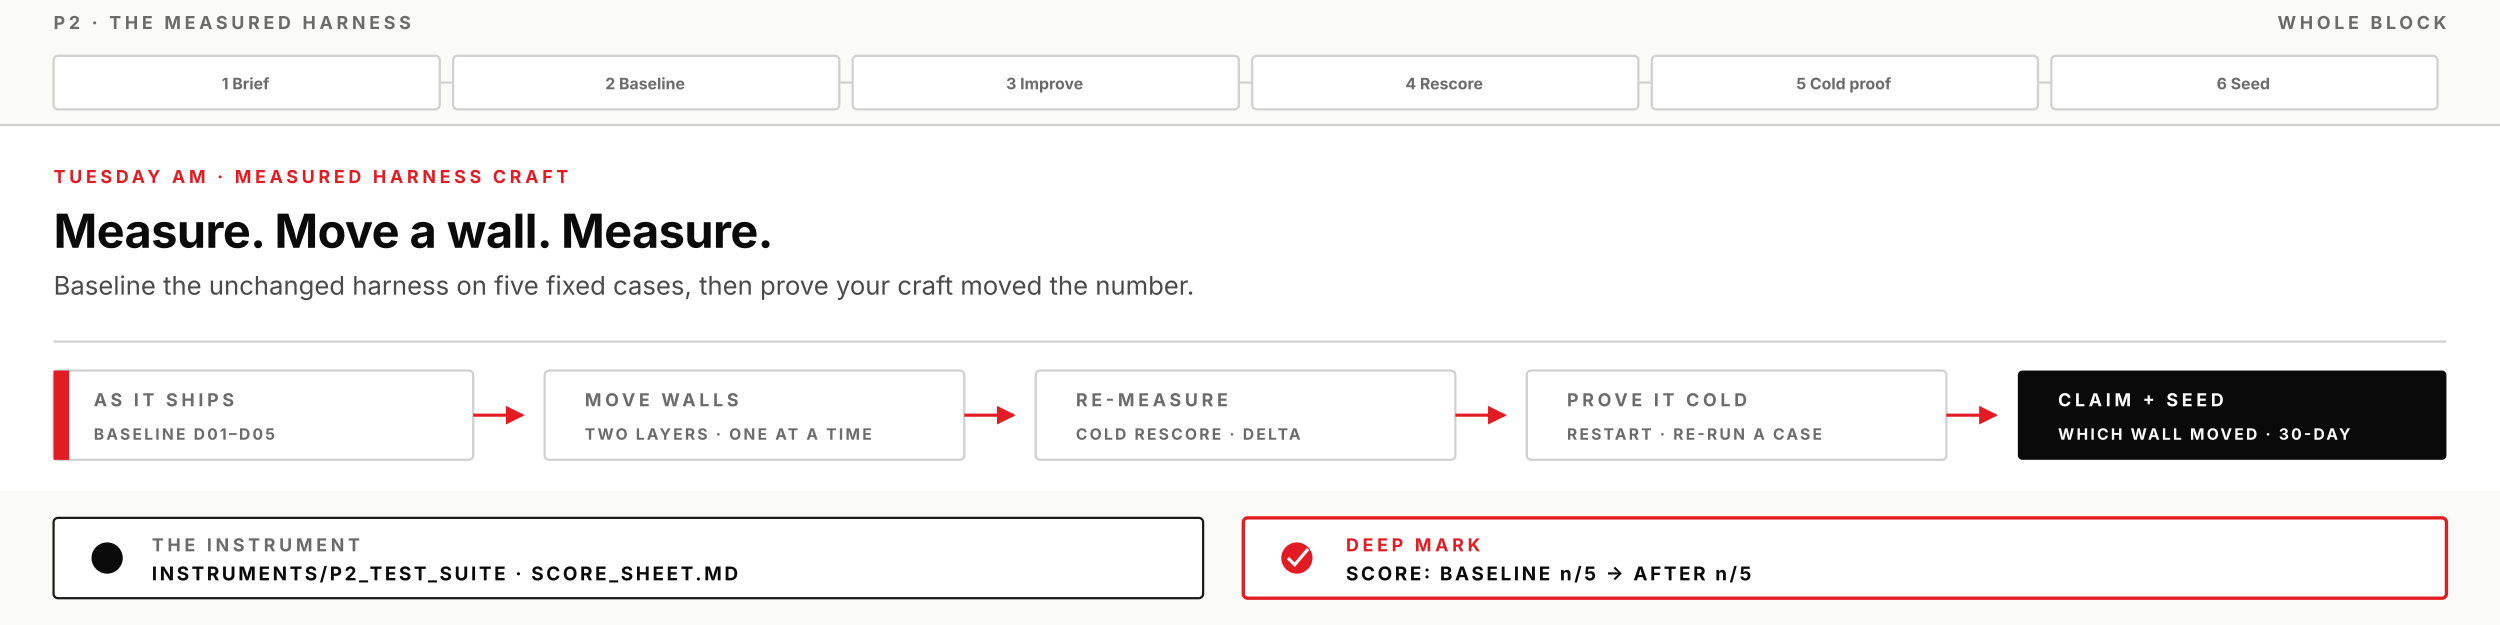
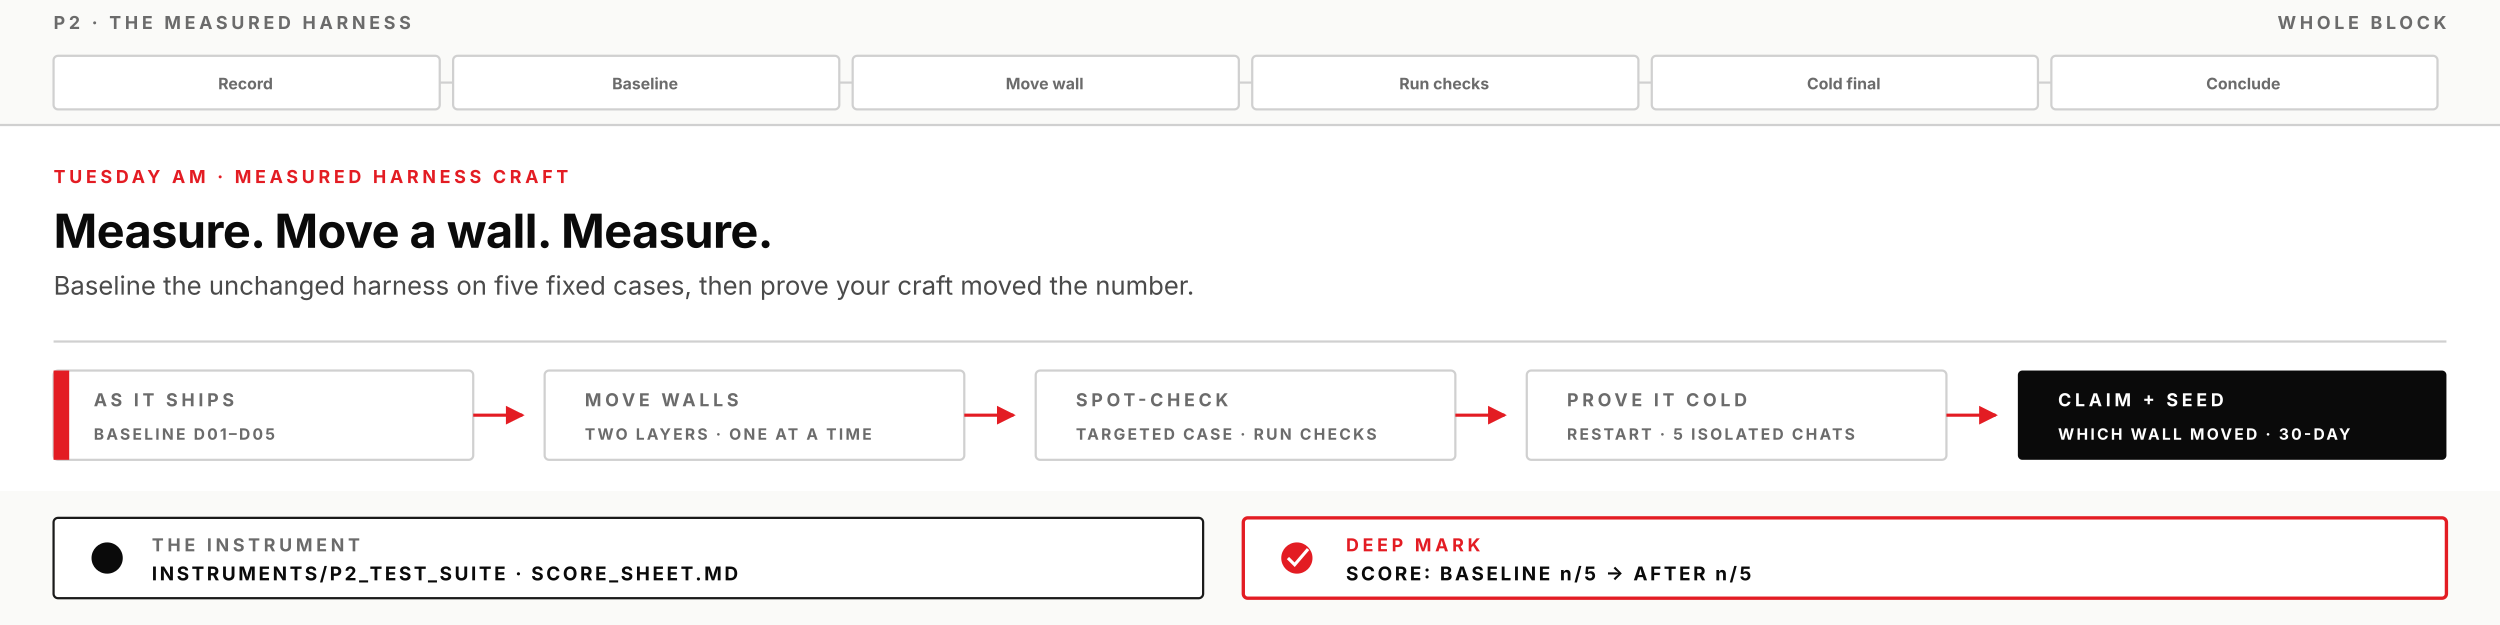
<svg xmlns="http://www.w3.org/2000/svg" viewBox="0 0 1120 280" role="img" aria-labelledby="title-p2-overview">
  <defs>
    <marker id="arrow" viewBox="0 0 8 8" refX="7" refY="4" markerWidth="6" markerHeight="6" orient="auto-start-reverse">
      <path d="M0 0 8 4 0 8Z" fill="#0A0A0A" />
    </marker>
    <marker id="arrow-red" viewBox="0 0 8 8" refX="7" refY="4" markerWidth="6" markerHeight="6" orient="auto-start-reverse">
      <path d="M0 0 8 4 0 8Z" fill="#E31C23" />
    </marker>
    <style>
      text { font-family: system-ui, "Inter", "Helvetica Neue", Arial, sans-serif; fill: #0A0A0A; }
      .micro { font-size: 8px; font-weight: 650; letter-spacing: 1.65px; }
      .tiny { font-size: 7px; font-weight: 650; letter-spacing: 1px; }
      .railtext { font-size: 7.1px; font-weight: 650; }
      .title { font-size: 21px; font-weight: 680; letter-spacing: -0.25px; }
      .purpose { font-size: 11.5px; font-weight: 430; fill: #4A4A4A; }
      .caption { font-size: 8.5px; font-weight: 650; letter-spacing: 1.15px; }
      .body { font-size: 9.5px; font-weight: 520; }
      .muted { fill: #6B6B6B; }
      .white { fill: #FFFFFF; }
      .red { fill: #E31C23; }
      .gold { fill: #A58650; }
      .line { fill: none; stroke: #0A0A0A; stroke-width: 1.35; vector-effect: non-scaling-stroke; }
      .hair { fill: none; stroke: #D0D0D0; stroke-width: 1; vector-effect: non-scaling-stroke; }
      .redline { fill: none; stroke: #E31C23; stroke-width: 1.4; vector-effect: non-scaling-stroke; }
      .goldline { fill: none; stroke: #A58650; stroke-width: 1.35; vector-effect: non-scaling-stroke; }
      .dash { stroke-dasharray: 5 4; }
    </style>
  </defs>
  <rect width="1120" height="280" fill="#FFFFFF" />
  <rect x="0" y="0" width="1120" height="56" fill="#FAFAF8" />
  <text x="24" y="13" class="micro muted">P2 · THE MEASURED HARNESS</text>
  <text x="1096" y="13" class="micro muted" text-anchor="end">WHOLE BLOCK</text>
  <path d="M53 37H1005" class="hair" />
  <rect x="24" y="25" width="173" height="24" rx="2" fill="#FFFFFF" stroke="#D0D0D0" stroke-width="1" />
-   <text x="110" y="40" class="railtext muted" text-anchor="middle">1 Brief</text>
+   <text x="110" y="40" class="railtext muted" text-anchor="middle">Record</text>
  <rect x="203" y="25" width="173" height="24" rx="2" fill="#FFFFFF" stroke="#D0D0D0" stroke-width="1" />
-   <text x="289" y="40" class="railtext muted" text-anchor="middle">2 Baseline</text>
+   <text x="289" y="40" class="railtext muted" text-anchor="middle">Baseline</text>
  <rect x="382" y="25" width="173" height="24" rx="2" fill="#FFFFFF" stroke="#D0D0D0" stroke-width="1" />
-   <text x="468" y="40" class="railtext muted" text-anchor="middle">3 Improve</text>
+   <text x="468" y="40" class="railtext muted" text-anchor="middle">Move wall</text>
  <rect x="561" y="25" width="173" height="24" rx="2" fill="#FFFFFF" stroke="#D0D0D0" stroke-width="1" />
-   <text x="647" y="40" class="railtext muted" text-anchor="middle">4 Rescore</text>
+   <text x="647" y="40" class="railtext muted" text-anchor="middle">Run checks</text>
  <rect x="740" y="25" width="173" height="24" rx="2" fill="#FFFFFF" stroke="#D0D0D0" stroke-width="1" />
-   <text x="826" y="40" class="railtext muted" text-anchor="middle">5 Cold proof</text>
+   <text x="826" y="40" class="railtext muted" text-anchor="middle">Cold final</text>
  <rect x="919" y="25" width="173" height="24" rx="2" fill="#FFFFFF" stroke="#D0D0D0" stroke-width="1" />
-   <text x="1005" y="40" class="railtext muted" text-anchor="middle">6 Seed</text>
+   <text x="1005" y="40" class="railtext muted" text-anchor="middle">Conclude</text>
  <path d="M0 56H1120" class="hair" />
  <text x="24" y="82" class="micro red">TUESDAY AM · MEASURED HARNESS CRAFT</text>
  <text x="24" y="111" class="title">Measure. Move a wall. Measure.</text>
  <text x="24" y="132" class="purpose">Baseline the unchanged harness on five fixed cases, then prove your craft moved the number.</text>
  <path d="M24 153H1096" class="hair" />
  <g aria-label="Five phases of the morning">
    <rect x="24" y="166" width="188" height="40" rx="2" fill="#FFFFFF" stroke="#D0D0D0" />
    <rect x="24" y="166" width="7" height="40" fill="#E31C23" />
    <text x="42" y="182" class="micro muted">AS IT SHIPS</text>
    <text x="42" y="197" class="tiny muted">BASELINE D01–D05</text>
    <path d="M212 186H234" class="redline" marker-end="url(#arrow-red)" />
    <rect x="244" y="166" width="188" height="40" rx="2" fill="#FFFFFF" stroke="#D0D0D0" />
    <text x="262" y="182" class="micro muted">MOVE WALLS</text>
    <text x="262" y="197" class="tiny muted">TWO LAYERS · ONE AT A TIME</text>
    <path d="M432 186H454" class="redline" marker-end="url(#arrow-red)" />
    <rect x="464" y="166" width="188" height="40" rx="2" fill="#FFFFFF" stroke="#D0D0D0" />
-     <text x="482" y="182" class="micro muted">RE-MEASURE</text>
-     <text x="482" y="197" class="tiny muted">COLD RESCORE · DELTA</text>
+     <text x="482" y="182" class="micro muted">SPOT-CHECK</text>
+     <text x="482" y="197" class="tiny muted">TARGETED CASE · RUN CHECKS</text>
    <path d="M652 186H674" class="redline" marker-end="url(#arrow-red)" />
    <rect x="684" y="166" width="188" height="40" rx="2" fill="#FFFFFF" stroke="#D0D0D0" />
    <text x="702" y="182" class="micro muted">PROVE IT COLD</text>
-     <text x="702" y="197" class="tiny muted">RESTART · RE-RUN A CASE</text>
+     <text x="702" y="197" class="tiny muted">RESTART · 5 ISOLATED CHATS</text>
    <path d="M872 186H894" class="redline" marker-end="url(#arrow-red)" />
    <rect x="904" y="166" width="192" height="40" rx="2" fill="#0A0A0A" />
    <text x="922" y="182" class="micro white">CLAIM + SEED</text>
    <text x="922" y="197" class="tiny white">WHICH WALL MOVED · 30-DAY</text>
  </g>
  <rect x="0" y="220" width="1120" height="60" fill="#FAFAF8" />
  <rect x="24" y="232" width="515" height="36" rx="2" fill="#FFFFFF" stroke="#1A1A1A" />
  <circle cx="48" cy="250" r="7" fill="#0A0A0A" />
  <text x="68" y="247" class="micro muted">THE INSTRUMENT</text>
  <text x="68" y="260" class="caption">INSTRUMENTS/P2_TEST_SUITE · SCORE_SHEET.MD</text>
  <rect x="557" y="232" width="539" height="36" rx="2" fill="#FFFFFF" stroke="#E31C23" stroke-width="1.5" />
  <circle cx="581" cy="250" r="7" fill="#E31C23" />
  <path d="M577 250l3 3 6-7" fill="none" stroke="#FFFFFF" stroke-width="1.4" />
  <text x="603" y="247" class="micro red">DEEP MARK</text>
  <text x="603" y="260" class="caption">SCORE: BASELINE n/5 → AFTER n/5</text>
</svg>
